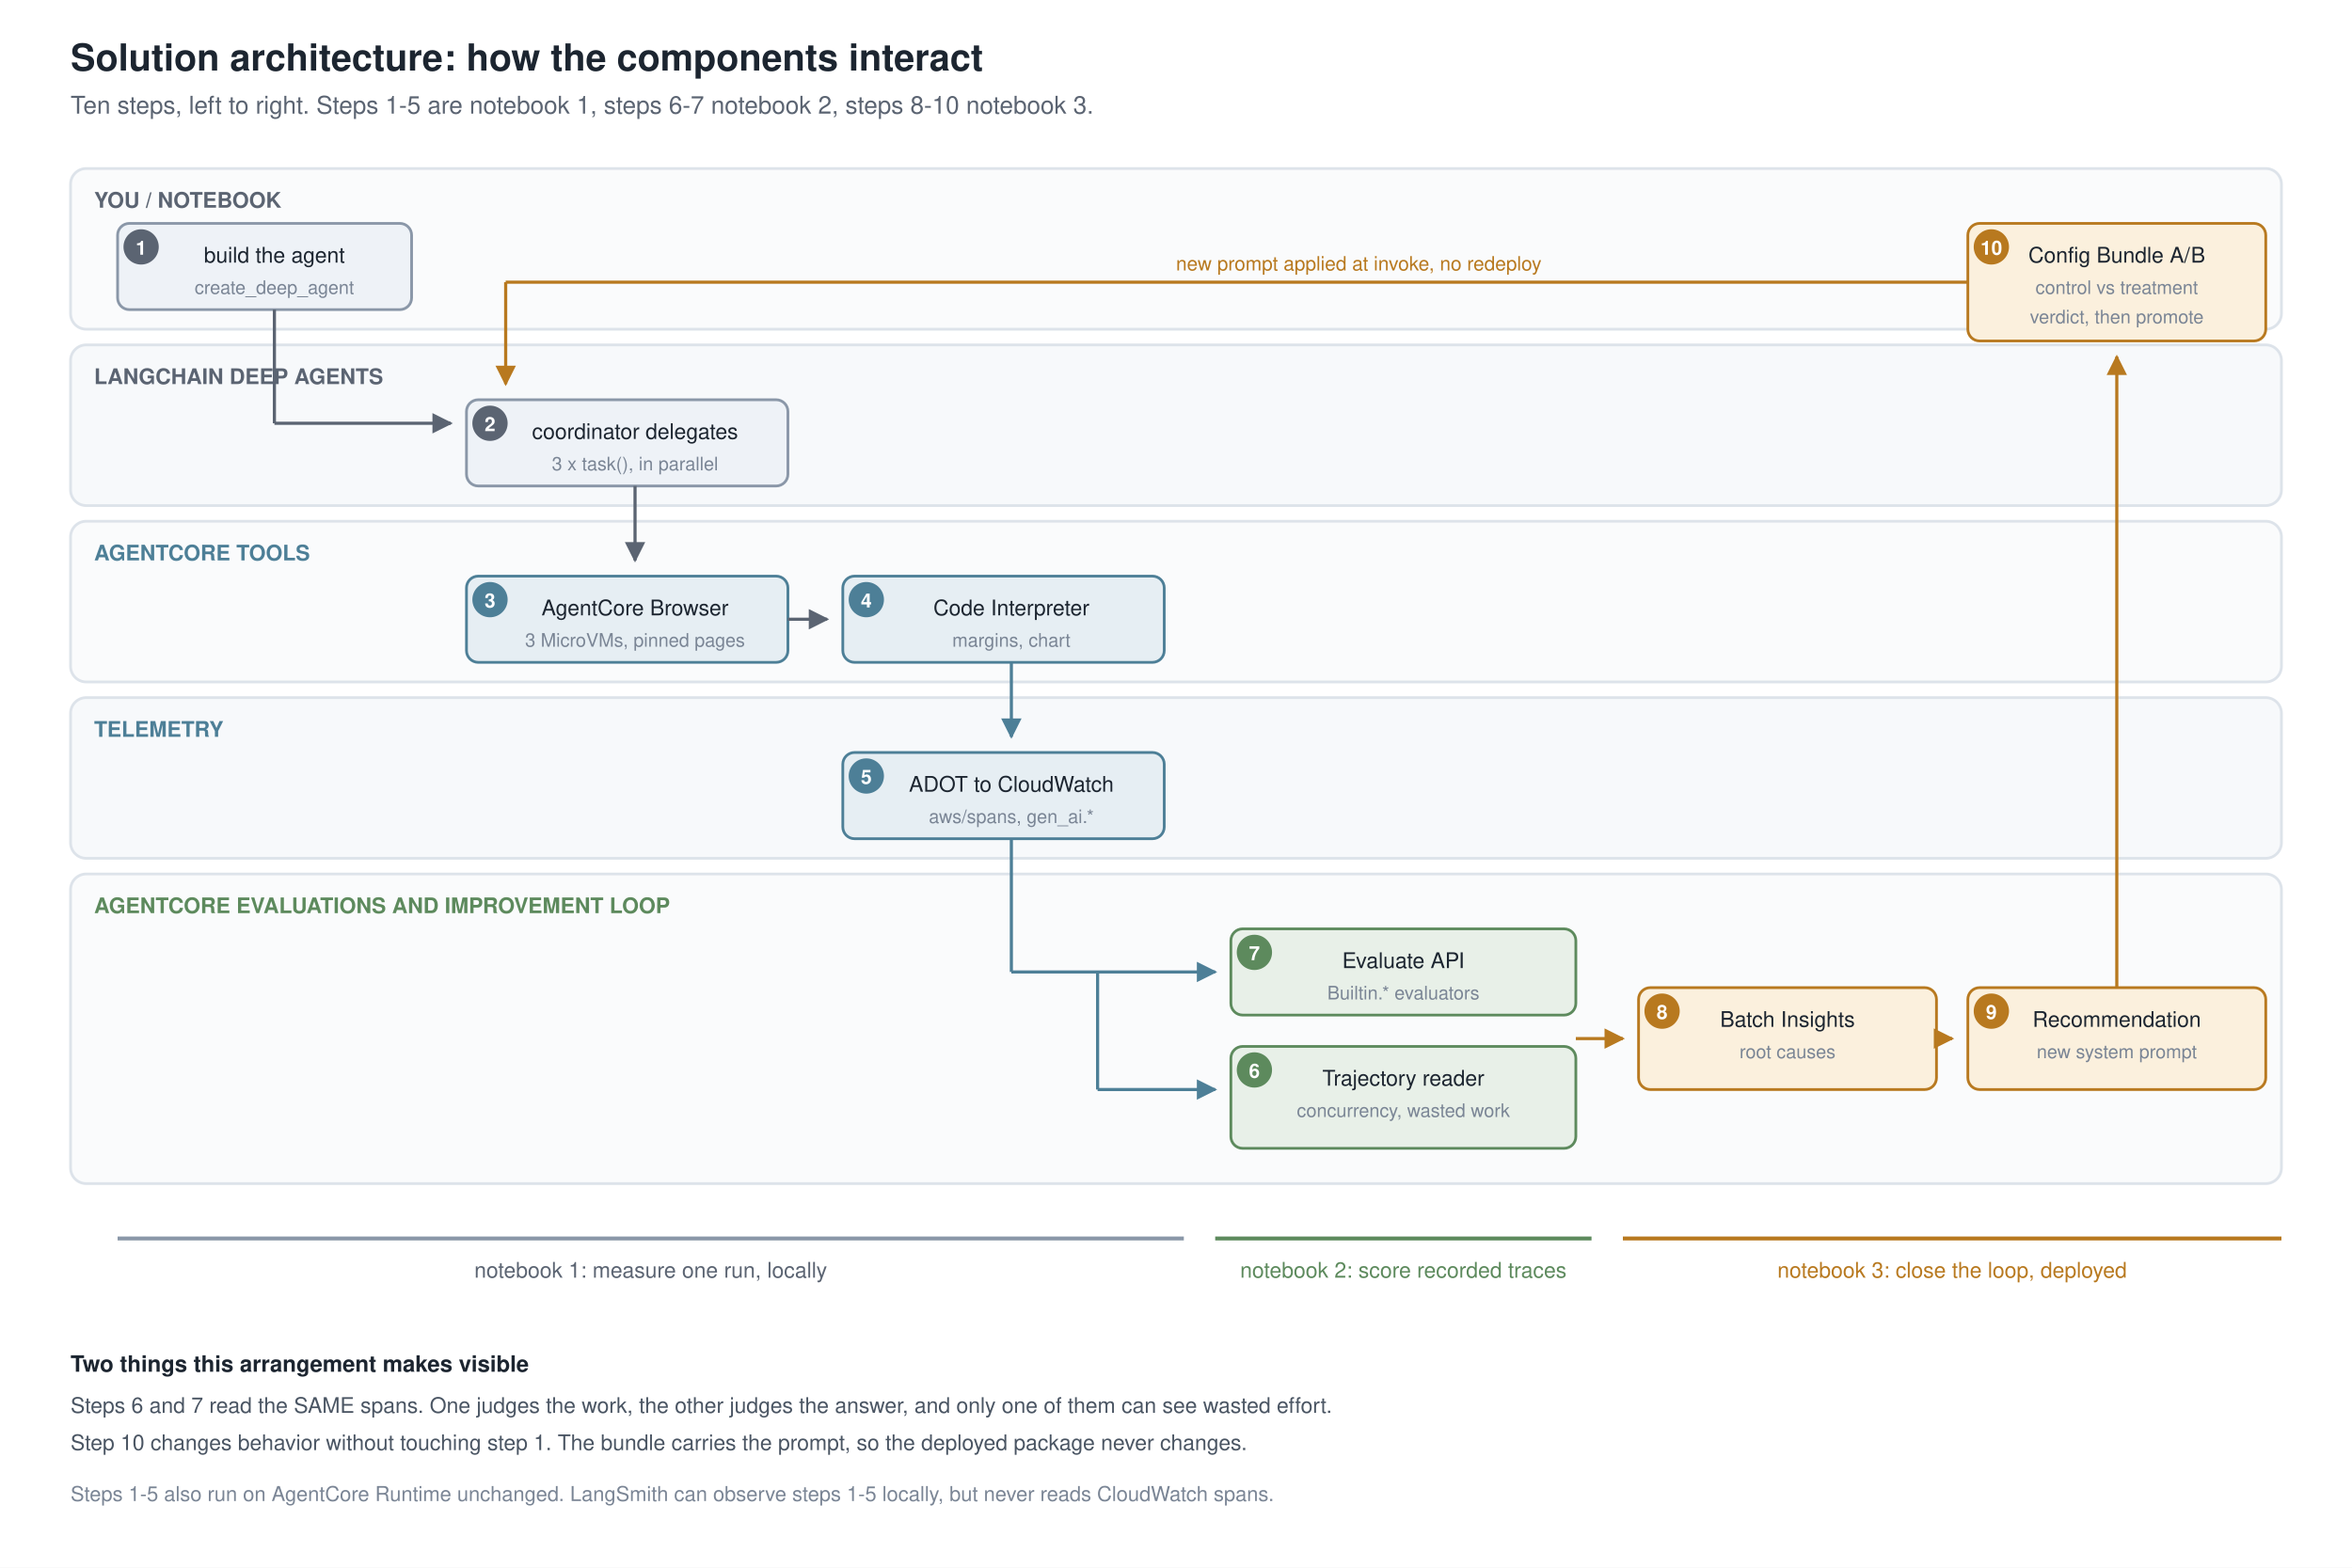
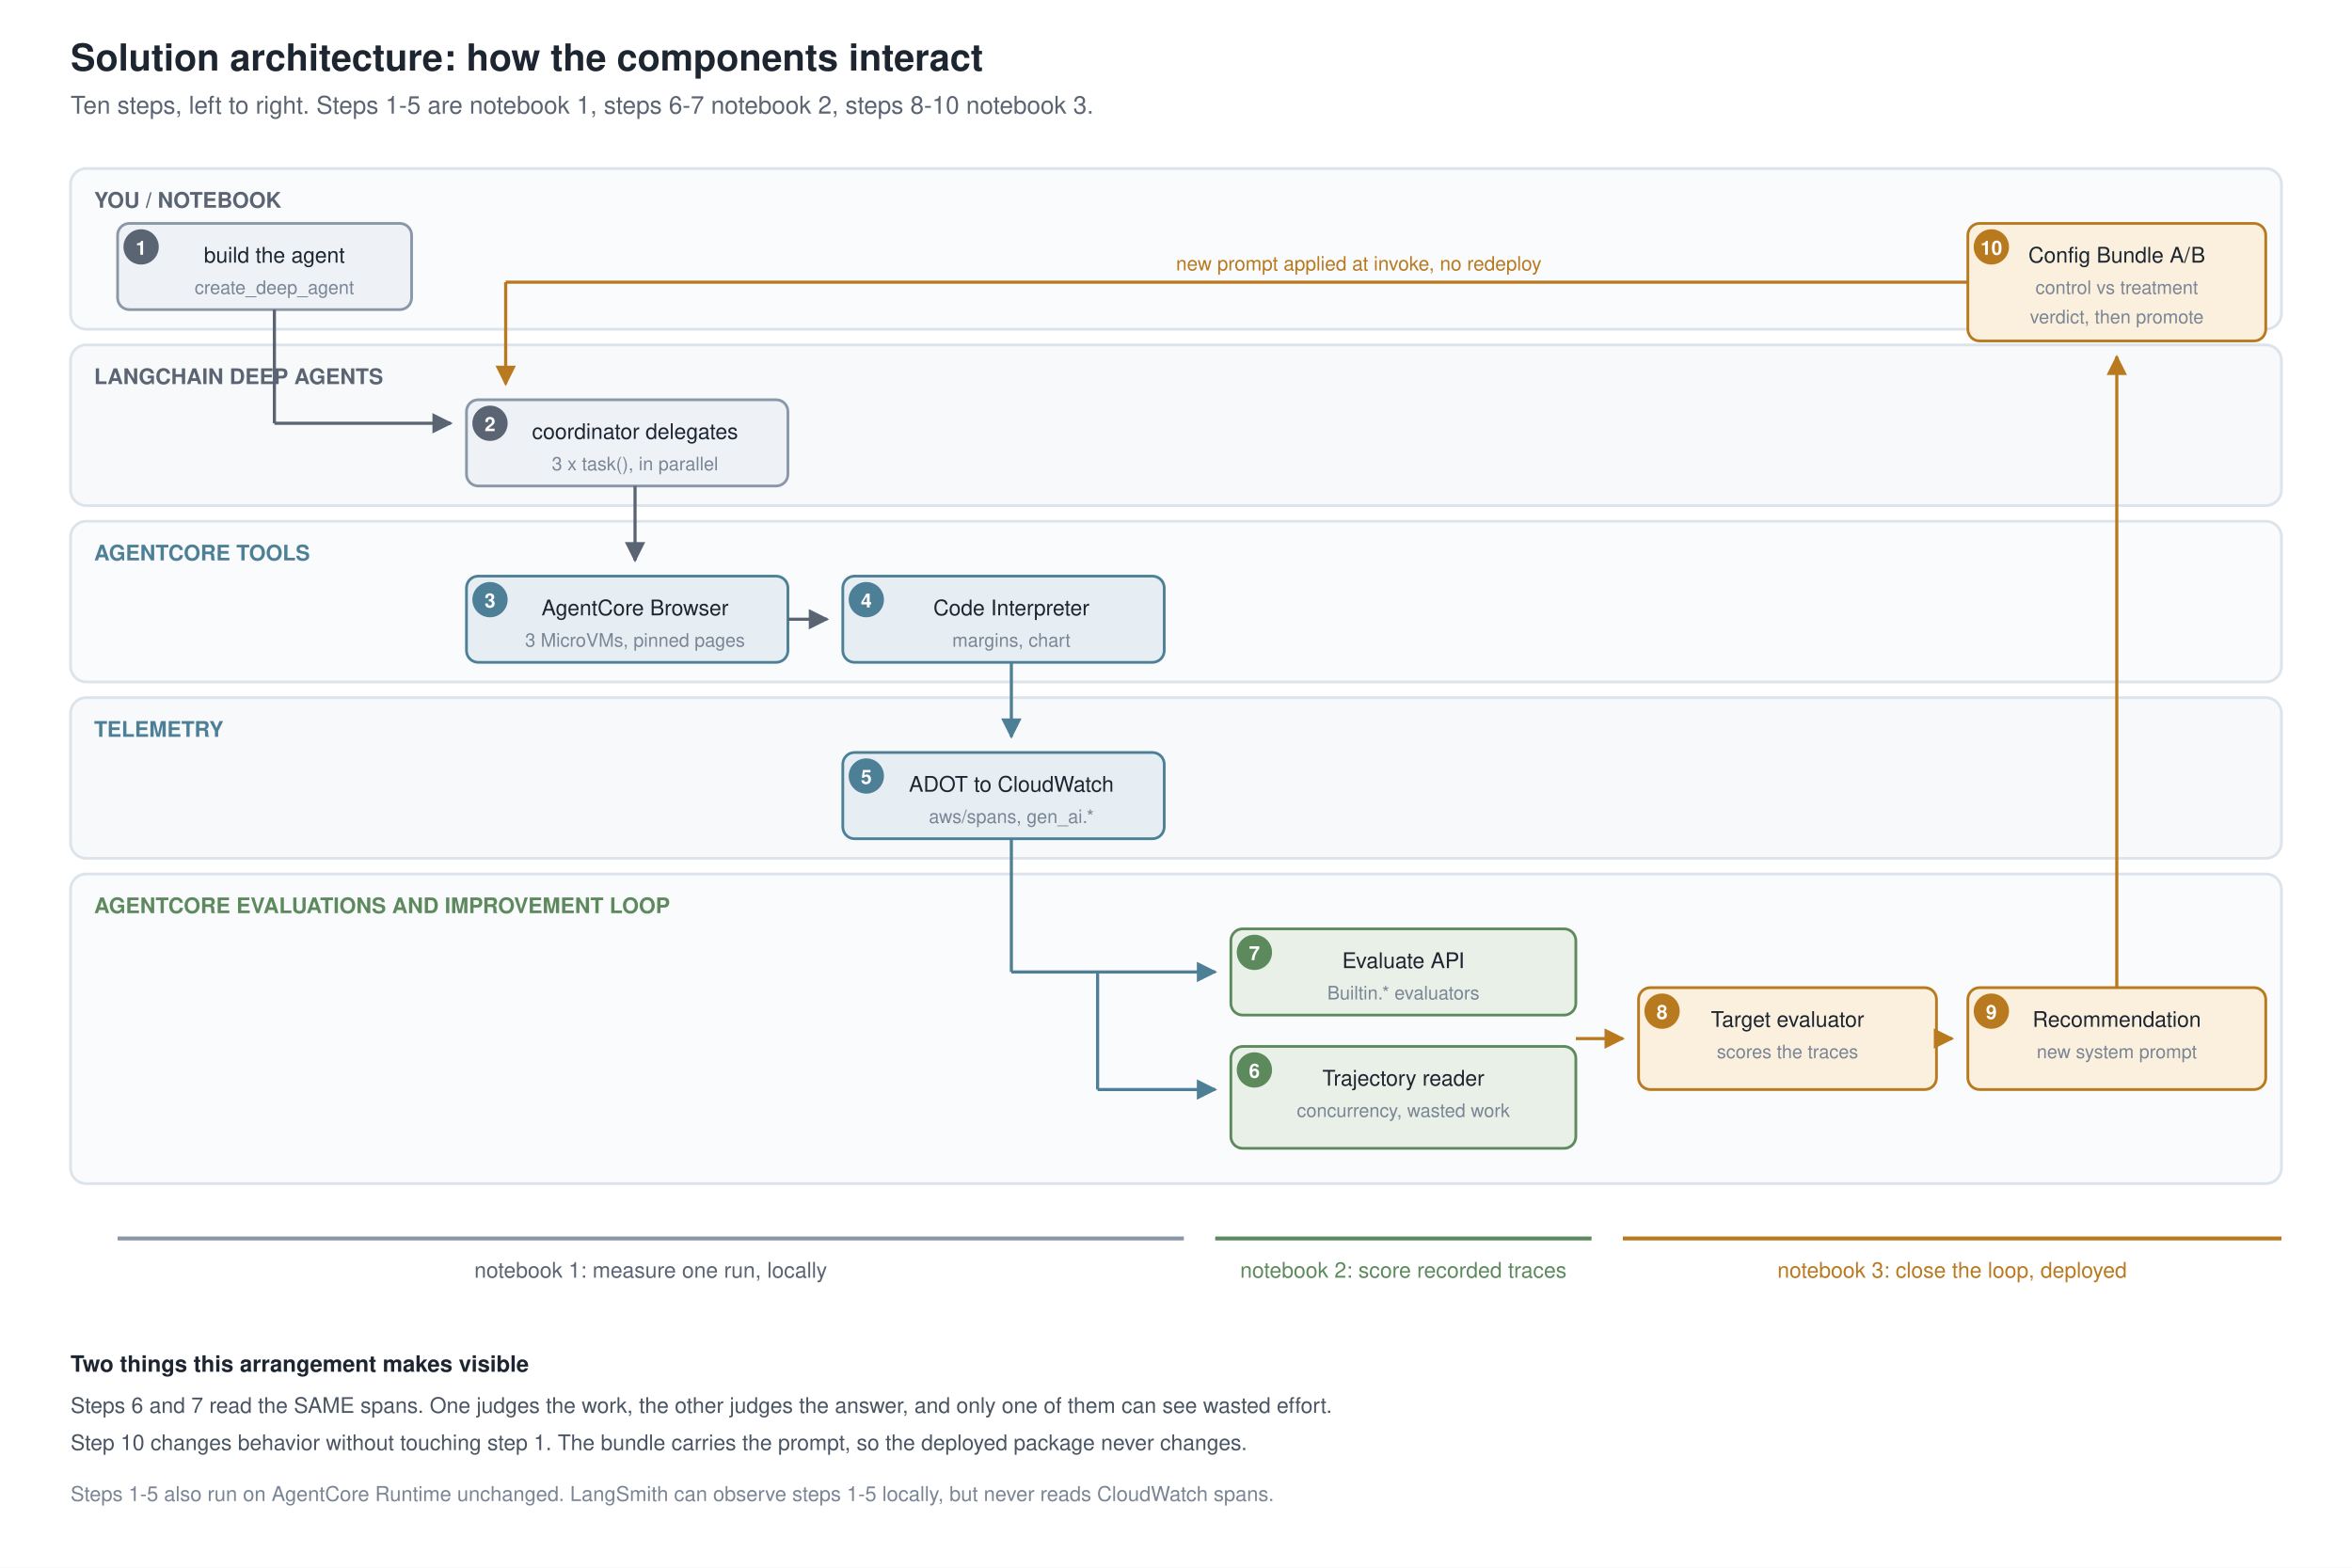
<svg xmlns="http://www.w3.org/2000/svg" viewBox="0 0 1200 800" width="1200" height="800" font-family="Helvetica, Arial, sans-serif" role="img" aria-label="Component interaction across five lanes: notebooks, the LangChain Deep Agent, AgentCore Browser and Code Interpreter, ADOT and CloudWatch telemetry, and AgentCore Evaluations with the improvement loop. Ten numbered steps run left to right and map onto the three notebooks.">
  <defs>
    <marker id="i_g" viewBox="0 0 10 10" refX="9" refY="5" markerWidth="6.5" markerHeight="6.5" orient="auto-start-reverse">
      <path d="M 0 0 L 10 5 L 0 10 z" fill="#5b6472" />
    </marker>
    <marker id="i_b" viewBox="0 0 10 10" refX="9" refY="5" markerWidth="6.5" markerHeight="6.5" orient="auto-start-reverse">
      <path d="M 0 0 L 10 5 L 0 10 z" fill="#4d7f97" />
    </marker>
    <marker id="i_o" viewBox="0 0 10 10" refX="9" refY="5" markerWidth="6.5" markerHeight="6.5" orient="auto-start-reverse">
      <path d="M 0 0 L 10 5 L 0 10 z" fill="#b8791f" />
    </marker>
  </defs>
  <rect width="1200" height="800" fill="#ffffff" />
  <text x="36" y="36" font-size="19" font-weight="600" fill="#1c2530">Solution architecture: how the components interact</text>
  <text x="36" y="58" font-size="12.5" fill="#5b6472">Ten steps, left to right. Steps 1-5 are notebook 1, steps 6-7 notebook 2, steps 8-10 notebook 3.</text>
  <rect x="36" y="86" width="1128" height="82" rx="8" fill="#fafbfc" stroke="#dde3ea" stroke-width="1.4" />
  <rect x="36" y="176" width="1128" height="82" rx="8" fill="#f7f9fb" stroke="#dde3ea" stroke-width="1.4" />
  <rect x="36" y="266" width="1128" height="82" rx="8" fill="#fafbfc" stroke="#dde3ea" stroke-width="1.4" />
  <rect x="36" y="356" width="1128" height="82" rx="8" fill="#f7f9fb" stroke="#dde3ea" stroke-width="1.4" />
  <rect x="36" y="446" width="1128" height="158" rx="8" fill="#fafbfc" stroke="#dde3ea" stroke-width="1.4" />
  <text x="48" y="106" font-size="11" font-weight="600" fill="#5b6472">YOU / NOTEBOOK</text>
  <text x="48" y="196" font-size="11" font-weight="600" fill="#5b6472">LANGCHAIN DEEP AGENTS</text>
  <text x="48" y="286" font-size="11" font-weight="600" fill="#4d7f97">AGENTCORE TOOLS</text>
  <text x="48" y="376" font-size="11" font-weight="600" fill="#4d7f97">TELEMETRY</text>
  <text x="48" y="466" font-size="11" font-weight="600" fill="#5d8a5d">AGENTCORE EVALUATIONS AND IMPROVEMENT LOOP</text>
  <rect x="60" y="114" width="150" height="44" rx="6" fill="#eef2f7" stroke="#8a97a8" stroke-width="1.4" />
  <circle cx="72" cy="126" r="9" fill="#5b6472" />
  <text x="72" y="130" font-size="10" font-weight="600" text-anchor="middle" fill="#fff">1</text>
  <text x="140" y="134" font-size="11" text-anchor="middle" fill="#1c2530">build the agent</text>
  <text x="140" y="150" font-size="9.5" text-anchor="middle" fill="#7a8595">create_deep_agent</text>
  <rect x="238" y="204" width="164" height="44" rx="6" fill="#eef2f7" stroke="#8a97a8" stroke-width="1.4" />
  <circle cx="250" cy="216" r="9" fill="#5b6472" />
  <text x="250" y="220" font-size="10" font-weight="600" text-anchor="middle" fill="#fff">2</text>
  <text x="324" y="224" font-size="11" text-anchor="middle" fill="#1c2530">coordinator delegates</text>
  <text x="324" y="240" font-size="9.5" text-anchor="middle" fill="#7a8595">3 x task(), in parallel</text>
  <rect x="238" y="294" width="164" height="44" rx="6" fill="#e6eef3" stroke="#4d7f97" stroke-width="1.4" />
  <circle cx="250" cy="306" r="9" fill="#4d7f97" />
  <text x="250" y="310" font-size="10" font-weight="600" text-anchor="middle" fill="#fff">3</text>
  <text x="324" y="314" font-size="11" text-anchor="middle" fill="#1c2530">AgentCore Browser</text>
  <text x="324" y="330" font-size="9.5" text-anchor="middle" fill="#7a8595">3 MicroVMs, pinned pages</text>
  <rect x="430" y="294" width="164" height="44" rx="6" fill="#e6eef3" stroke="#4d7f97" stroke-width="1.4" />
  <circle cx="442" cy="306" r="9" fill="#4d7f97" />
  <text x="442" y="310" font-size="10" font-weight="600" text-anchor="middle" fill="#fff">4</text>
  <text x="516" y="314" font-size="11" text-anchor="middle" fill="#1c2530">Code Interpreter</text>
  <text x="516" y="330" font-size="9.5" text-anchor="middle" fill="#7a8595">margins, chart</text>
  <rect x="430" y="384" width="164" height="44" rx="6" fill="#e6eef3" stroke="#4d7f97" stroke-width="1.4" />
  <circle cx="442" cy="396" r="9" fill="#4d7f97" />
  <text x="442" y="400" font-size="10" font-weight="600" text-anchor="middle" fill="#fff">5</text>
  <text x="516" y="404" font-size="11" text-anchor="middle" fill="#1c2530">ADOT to CloudWatch</text>
  <text x="516" y="420" font-size="9.5" text-anchor="middle" fill="#7a8595">aws/spans, gen_ai.*</text>
  <rect x="628" y="534" width="176" height="52" rx="6" fill="#e8f0e8" stroke="#5d8a5d" stroke-width="1.4" />
  <circle cx="640" cy="546" r="9" fill="#5d8a5d" />
  <text x="640" y="550" font-size="10" font-weight="600" text-anchor="middle" fill="#fff">6</text>
  <text x="716" y="554" font-size="11" text-anchor="middle" fill="#1c2530">Trajectory reader</text>
  <text x="716" y="570" font-size="9.5" text-anchor="middle" fill="#7a8595">concurrency, wasted work</text>
  <rect x="628" y="474" width="176" height="44" rx="6" fill="#e8f0e8" stroke="#5d8a5d" stroke-width="1.4" />
  <circle cx="640" cy="486" r="9" fill="#5d8a5d" />
  <text x="640" y="490" font-size="10" font-weight="600" text-anchor="middle" fill="#fff">7</text>
  <text x="716" y="494" font-size="11" text-anchor="middle" fill="#1c2530">Evaluate API</text>
  <text x="716" y="510" font-size="9.5" text-anchor="middle" fill="#7a8595">Builtin.* evaluators</text>
  <rect x="836" y="504" width="152" height="52" rx="6" fill="#fbf0dd" stroke="#b8791f" stroke-width="1.4" />
  <circle cx="848" cy="516" r="9" fill="#b8791f" />
  <text x="848" y="520" font-size="10" font-weight="600" text-anchor="middle" fill="#fff">8</text>
-   <text x="912" y="524" font-size="11" text-anchor="middle" fill="#1c2530">Batch Insights</text>
-   <text x="912" y="540" font-size="9.5" text-anchor="middle" fill="#7a8595">root causes</text>
+   <text x="912" y="524" font-size="11" text-anchor="middle" fill="#1c2530">Target evaluator</text>
+   <text x="912" y="540" font-size="9.5" text-anchor="middle" fill="#7a8595">scores the traces</text>
  <rect x="1004" y="504" width="152" height="52" rx="6" fill="#fbf0dd" stroke="#b8791f" stroke-width="1.4" />
  <circle cx="1016" cy="516" r="9" fill="#b8791f" />
  <text x="1016" y="520" font-size="10" font-weight="600" text-anchor="middle" fill="#fff">9</text>
  <text x="1080" y="524" font-size="11" text-anchor="middle" fill="#1c2530">Recommendation</text>
  <text x="1080" y="540" font-size="9.5" text-anchor="middle" fill="#7a8595">new system prompt</text>
  <rect x="1004" y="114" width="152" height="60" rx="6" fill="#fbf0dd" stroke="#b8791f" stroke-width="1.4" />
  <circle cx="1016" cy="126" r="9" fill="#b8791f" />
  <text x="1016" y="130" font-size="10" font-weight="600" text-anchor="middle" fill="#fff">10</text>
  <text x="1080" y="134" font-size="11" text-anchor="middle" fill="#1c2530">Config Bundle A/B</text>
  <text x="1080" y="150" font-size="9.5" text-anchor="middle" fill="#7a8595">control vs treatment</text>
  <text x="1080" y="165" font-size="9.5" text-anchor="middle" fill="#7a8595">verdict, then promote</text>
  <line x1="140" y1="158" x2="140" y2="216" stroke="#5b6472" stroke-width="1.6" />
  <line x1="140" y1="216" x2="230" y2="216" stroke="#5b6472" stroke-width="1.6" marker-end="url(#i_g)" />
  <line x1="324" y1="248" x2="324" y2="286" stroke="#5b6472" stroke-width="1.6" marker-end="url(#i_g)" />
  <line x1="402" y1="316" x2="422" y2="316" stroke="#5b6472" stroke-width="1.6" marker-end="url(#i_g)" />
  <line x1="516" y1="338" x2="516" y2="376" stroke="#4d7f97" stroke-width="1.6" marker-end="url(#i_b)" />
  <line x1="516" y1="428" x2="516" y2="496" stroke="#4d7f97" stroke-width="1.6" />
  <line x1="516" y1="496" x2="620" y2="496" stroke="#4d7f97" stroke-width="1.6" marker-end="url(#i_b)" />
  <line x1="560" y1="496" x2="560" y2="556" stroke="#4d7f97" stroke-width="1.6" />
  <line x1="560" y1="556" x2="620" y2="556" stroke="#4d7f97" stroke-width="1.6" marker-end="url(#i_b)" />
  <line x1="804" y1="530" x2="828" y2="530" stroke="#b8791f" stroke-width="1.6" marker-end="url(#i_o)" />
  <line x1="988" y1="530" x2="996" y2="530" stroke="#b8791f" stroke-width="1.6" marker-end="url(#i_o)" />
  <line x1="1080" y1="504" x2="1080" y2="182" stroke="#b8791f" stroke-width="1.6" marker-end="url(#i_o)" />
  <line x1="1004" y1="144" x2="258" y2="144" stroke="#b8791f" stroke-width="1.6" />
  <line x1="258" y1="144" x2="258" y2="196" stroke="#b8791f" stroke-width="1.6" marker-end="url(#i_o)" />
  <text x="600" y="138" font-size="10" fill="#b8791f">new prompt applied at invoke, no redeploy</text>
  <line x1="60" y1="632" x2="604" y2="632" stroke="#8a97a8" stroke-width="2" />
  <text x="332" y="652" font-size="11" text-anchor="middle" fill="#5b6472">notebook 1: measure one run, locally</text>
  <line x1="620" y1="632" x2="812" y2="632" stroke="#5d8a5d" stroke-width="2" />
  <text x="716" y="652" font-size="11" text-anchor="middle" fill="#5d8a5d">notebook 2: score recorded traces</text>
  <line x1="828" y1="632" x2="1164" y2="632" stroke="#b8791f" stroke-width="2" />
  <text x="996" y="652" font-size="11" text-anchor="middle" fill="#b8791f">notebook 3: close the loop, deployed</text>
  <text x="36" y="700" font-size="11.5" font-weight="600" fill="#1c2530">Two things this arrangement makes visible</text>
  <text x="36" y="721" font-size="11" fill="#4a5563">Steps 6 and 7 read the SAME spans. One judges the work, the other judges the answer, and only one of them can see wasted effort.</text>
  <text x="36" y="740" font-size="11" fill="#4a5563">Step 10 changes behavior without touching step 1. The bundle carries the prompt, so the deployed package never changes.</text>
  <text x="36" y="766" font-size="10.5" fill="#7a8595">Steps 1-5 also run on AgentCore Runtime unchanged. LangSmith can observe steps 1-5 locally, but never reads CloudWatch spans.</text>
</svg>
